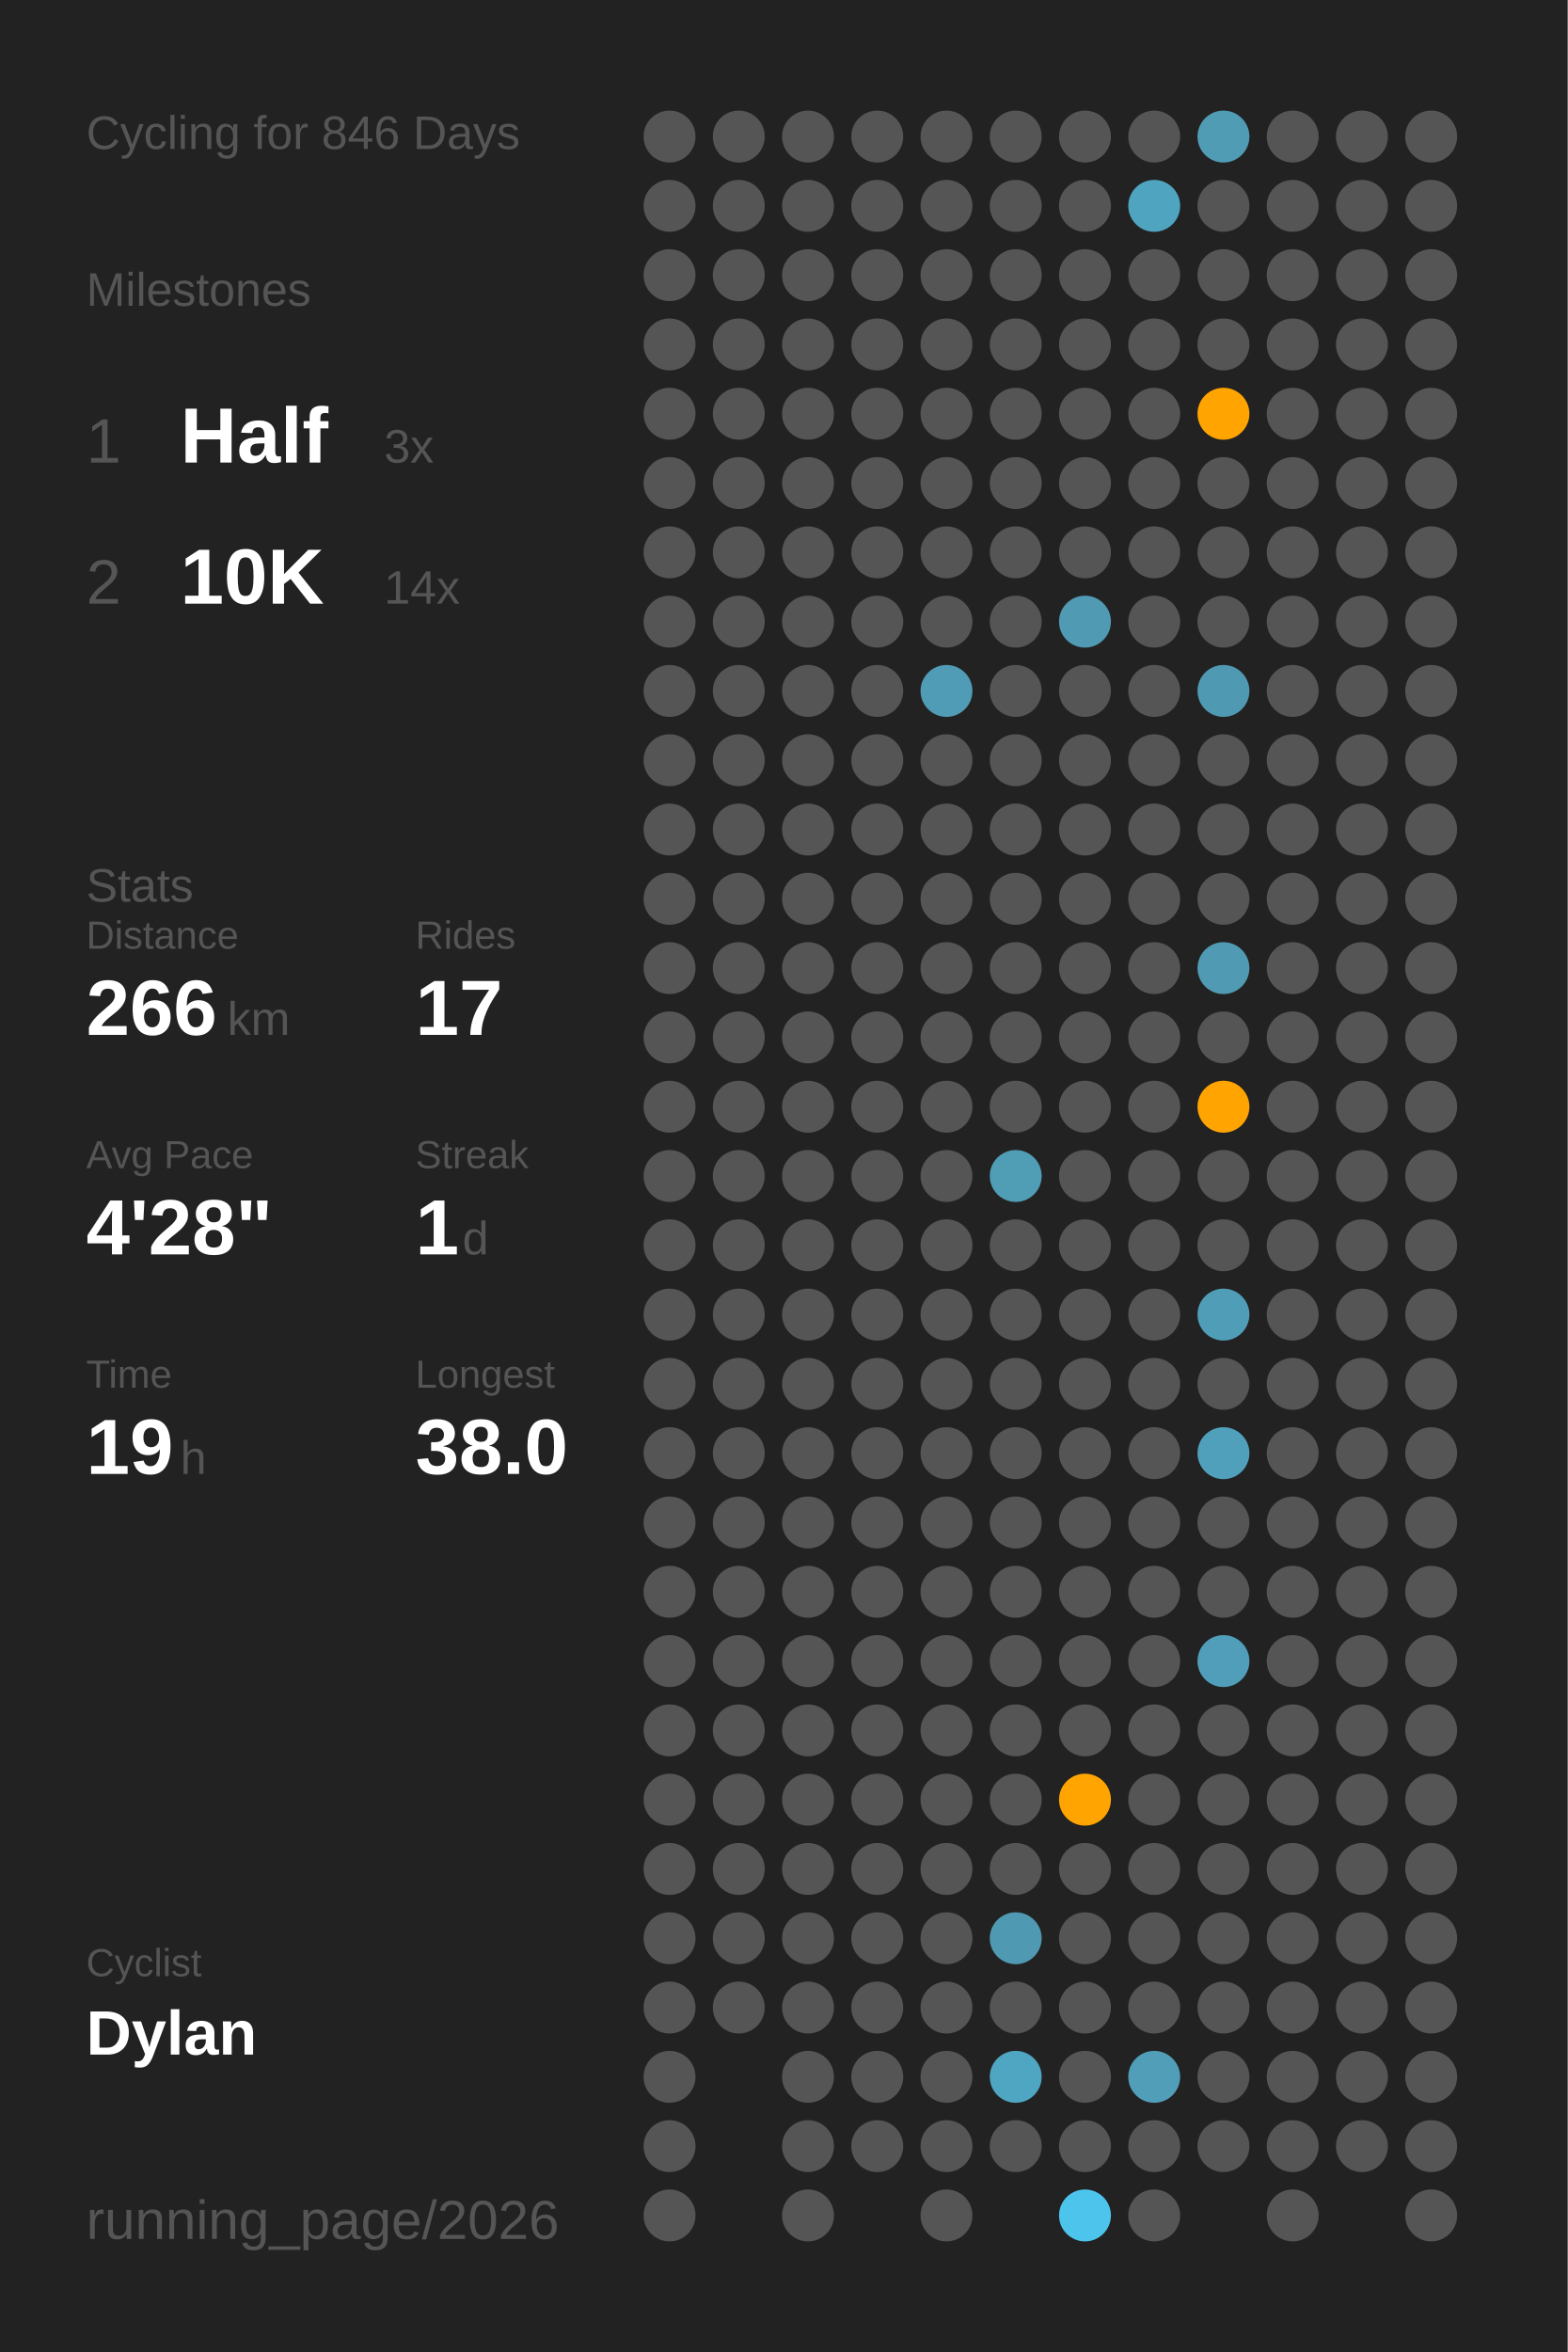
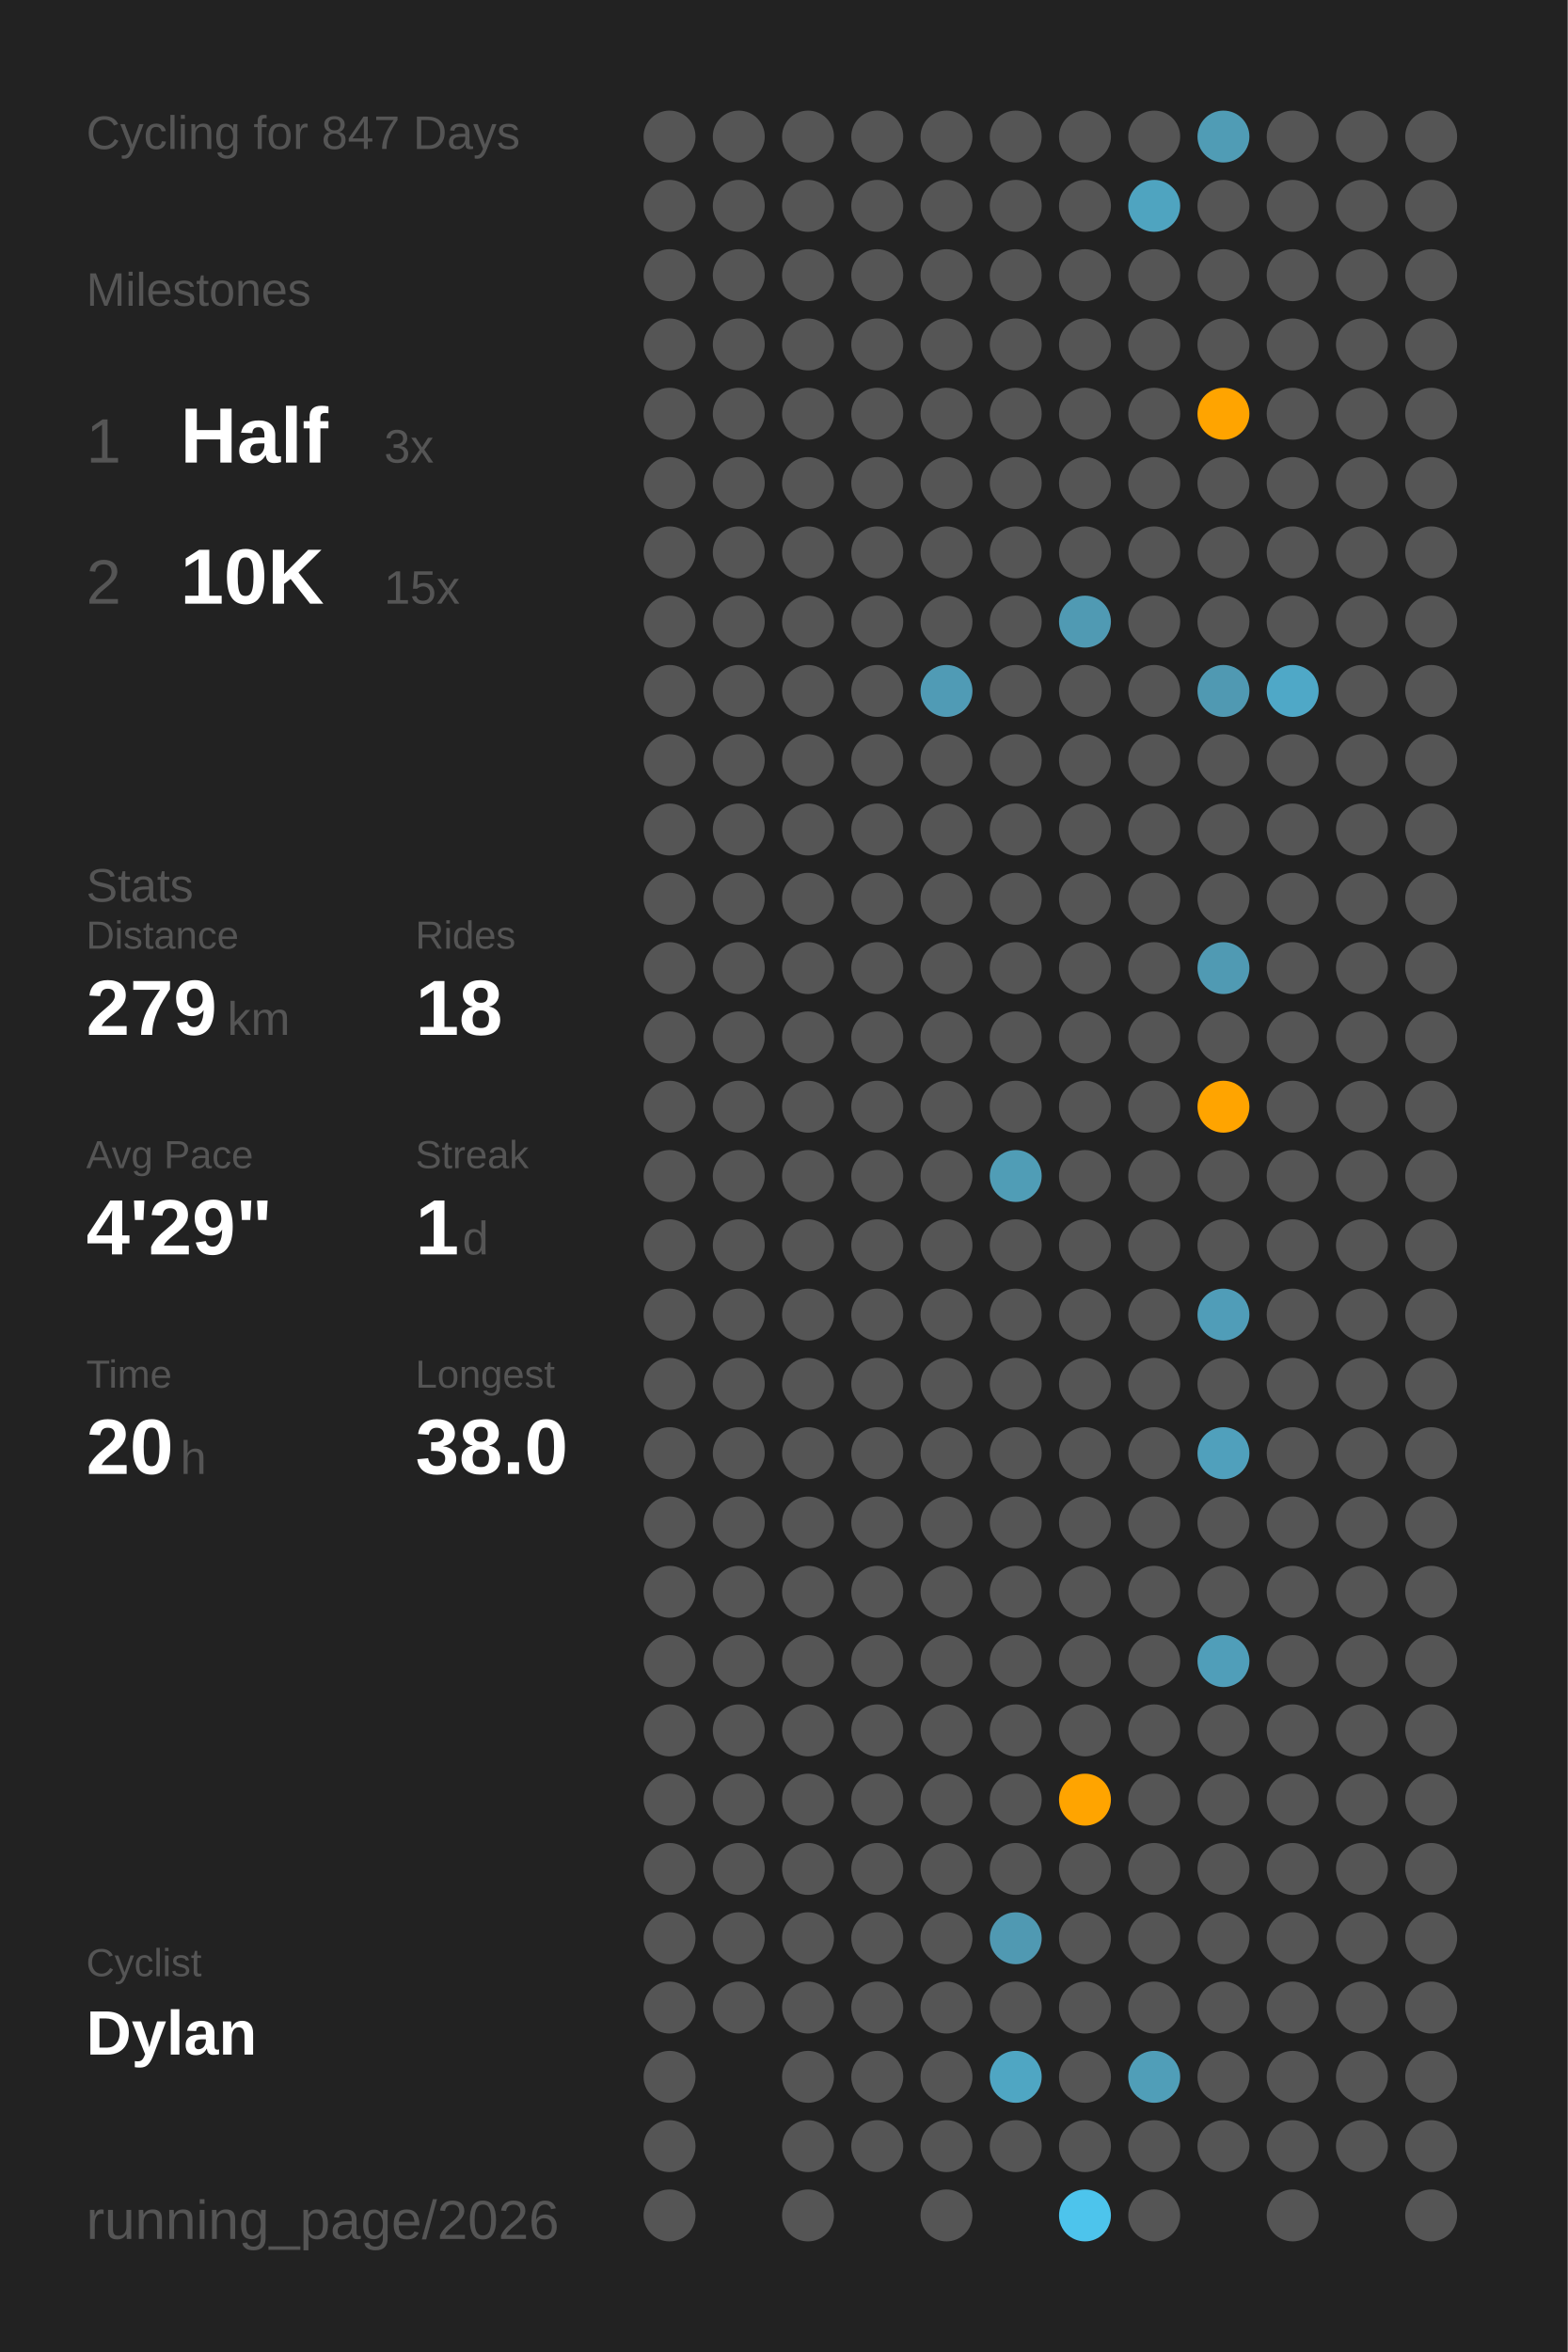
<svg xmlns="http://www.w3.org/2000/svg" baseProfile="full" class="activity-poster" data-activity-mode="cycling" data-poster-role="poster" data-poster-type="year_summary" height="300mm" version="1.1" viewBox="0,0,200,300" width="200mm">
  <defs />
  <rect class="poster-background" data-poster-role="background" fill="#222222" height="300" stroke="none" width="200" x="0" y="0" />
-   <text fill="#555555" style="font-size:6px; font-family:Arial;" x="11" y="19">Cycling for 846 Days</text>
+   <text fill="#555555" style="font-size:6px; font-family:Arial;" x="11" y="19">Cycling for 847 Days</text>
  <text fill="#555555" style="font-size:6px; font-family:Arial;" x="11" y="39">Milestones</text>
  <text fill="#555555" style="font-size:8px; font-family:Arial;" x="11" y="59">1</text>
  <text fill="#FFFFFF" style="font-size:10px; font-family:Arial; font-weight:bold;" x="23" y="59">Half</text>
  <text fill="#555555" style="font-size:6px; font-family:Arial;" x="49" y="59">3x</text>
  <text fill="#555555" style="font-size:8px; font-family:Arial;" x="11" y="77">2</text>
  <text fill="#FFFFFF" style="font-size:10px; font-family:Arial; font-weight:bold;" x="23" y="77">10K</text>
-   <text fill="#555555" style="font-size:6px; font-family:Arial;" x="49" y="77">14x</text>
+   <text fill="#555555" style="font-size:6px; font-family:Arial;" x="49" y="77">15x</text>
  <text fill="#555555" style="font-size:6px; font-family:Arial;" x="11" y="115">Stats</text>
  <text fill="#555555" style="font-size:5px; font-family:Arial;" x="11" y="121">Distance</text>
-   <text fill="#FFFFFF" style="font-size:10px; font-family:Arial; font-weight:bold;" x="11" y="132">266</text>
+   <text fill="#FFFFFF" style="font-size:10px; font-family:Arial; font-weight:bold;" x="11" y="132">279</text>
  <text fill="#555555" style="font-size:6px; font-family:Arial;" x="29" y="132">km</text>
  <text fill="#555555" style="font-size:5px; font-family:Arial;" x="53" y="121">Rides</text>
-   <text fill="#FFFFFF" style="font-size:10px; font-family:Arial; font-weight:bold;" x="53" y="132">17</text>
+   <text fill="#FFFFFF" style="font-size:10px; font-family:Arial; font-weight:bold;" x="53" y="132">18</text>
  <text fill="#555555" style="font-size:5px; font-family:Arial;" x="11" y="149">Avg Pace</text>
-   <text fill="#FFFFFF" style="font-size:10px; font-family:Arial; font-weight:bold;" x="11" y="160">4'28"</text>
+   <text fill="#FFFFFF" style="font-size:10px; font-family:Arial; font-weight:bold;" x="11" y="160">4'29"</text>
  <text fill="#555555" style="font-size:5px; font-family:Arial;" x="53" y="149">Streak</text>
  <text fill="#FFFFFF" style="font-size:10px; font-family:Arial; font-weight:bold;" x="53" y="160">1</text>
  <text fill="#555555" style="font-size:6px; font-family:Arial;" x="59" y="160">d</text>
  <text fill="#555555" style="font-size:5px; font-family:Arial;" x="11" y="177">Time</text>
-   <text fill="#FFFFFF" style="font-size:10px; font-family:Arial; font-weight:bold;" x="11" y="188">19</text>
+   <text fill="#FFFFFF" style="font-size:10px; font-family:Arial; font-weight:bold;" x="11" y="188">20</text>
  <text fill="#555555" style="font-size:6px; font-family:Arial;" x="23" y="188">h</text>
  <text fill="#555555" style="font-size:5px; font-family:Arial;" x="53" y="177">Longest</text>
  <text fill="#FFFFFF" style="font-size:10px; font-family:Arial; font-weight:bold;" x="53" y="188">38.0</text>
  <text fill="#555555" style="font-size:5px; font-family:Arial;" x="11" y="252.065">Cyclist</text>
  <text fill="#FFFFFF" style="font-size:8px; font-family:Arial; font-weight:bold;" x="11" y="262.065">Dylan</text>
  <text fill="#555555" style="font-size:7px; font-family:Arial;" x="11" y="285.581">running_page/2026</text>
  <circle cx="85.417" cy="17.419" fill="#555555" r="3.312" />
  <circle cx="85.417" cy="26.258" fill="#555555" r="3.312" />
  <circle cx="85.417" cy="35.097" fill="#555555" r="3.312" />
  <circle cx="85.417" cy="43.935" fill="#555555" r="3.312" />
  <circle cx="85.417" cy="52.774" fill="#555555" r="3.312" />
  <circle cx="85.417" cy="61.613" fill="#555555" r="3.312" />
  <circle cx="85.417" cy="70.452" fill="#555555" r="3.312" />
  <circle cx="85.417" cy="79.29" fill="#555555" r="3.312" />
  <circle cx="85.417" cy="88.129" fill="#555555" r="3.312" />
  <circle cx="85.417" cy="96.968" fill="#555555" r="3.312" />
  <circle cx="85.417" cy="105.806" fill="#555555" r="3.312" />
  <circle cx="85.417" cy="114.645" fill="#555555" r="3.312" />
  <circle cx="85.417" cy="123.484" fill="#555555" r="3.312" />
  <circle cx="85.417" cy="132.323" fill="#555555" r="3.312" />
  <circle cx="85.417" cy="141.161" fill="#555555" r="3.312" />
  <circle cx="85.417" cy="150" fill="#555555" r="3.312" />
  <circle cx="85.417" cy="158.839" fill="#555555" r="3.312" />
  <circle cx="85.417" cy="167.677" fill="#555555" r="3.312" />
  <circle cx="85.417" cy="176.516" fill="#555555" r="3.312" />
  <circle cx="85.417" cy="185.355" fill="#555555" r="3.312" />
  <circle cx="85.417" cy="194.194" fill="#555555" r="3.312" />
  <circle cx="85.417" cy="203.032" fill="#555555" r="3.312" />
  <circle cx="85.417" cy="211.871" fill="#555555" r="3.312" />
  <circle cx="85.417" cy="220.71" fill="#555555" r="3.312" />
  <circle cx="85.417" cy="229.548" fill="#555555" r="3.312" />
  <circle cx="85.417" cy="238.387" fill="#555555" r="3.312" />
  <circle cx="85.417" cy="247.226" fill="#555555" r="3.312" />
  <circle cx="85.417" cy="256.065" fill="#555555" r="3.312" />
  <circle cx="85.417" cy="264.903" fill="#555555" r="3.312" />
  <circle cx="85.417" cy="273.742" fill="#555555" r="3.312" />
  <circle cx="85.417" cy="282.581" fill="#555555" r="3.312" />
  <circle cx="94.25" cy="17.419" fill="#555555" r="3.312" />
  <circle cx="94.25" cy="26.258" fill="#555555" r="3.312" />
  <circle cx="94.25" cy="35.097" fill="#555555" r="3.312" />
  <circle cx="94.25" cy="43.935" fill="#555555" r="3.312" />
  <circle cx="94.25" cy="52.774" fill="#555555" r="3.312" />
  <circle cx="94.25" cy="61.613" fill="#555555" r="3.312" />
  <circle cx="94.25" cy="70.452" fill="#555555" r="3.312" />
  <circle cx="94.25" cy="79.29" fill="#555555" r="3.312" />
  <circle cx="94.25" cy="88.129" fill="#555555" r="3.312" />
  <circle cx="94.25" cy="96.968" fill="#555555" r="3.312" />
  <circle cx="94.25" cy="105.806" fill="#555555" r="3.312" />
  <circle cx="94.25" cy="114.645" fill="#555555" r="3.312" />
  <circle cx="94.25" cy="123.484" fill="#555555" r="3.312" />
  <circle cx="94.25" cy="132.323" fill="#555555" r="3.312" />
  <circle cx="94.25" cy="141.161" fill="#555555" r="3.312" />
  <circle cx="94.25" cy="150" fill="#555555" r="3.312" />
  <circle cx="94.25" cy="158.839" fill="#555555" r="3.312" />
  <circle cx="94.25" cy="167.677" fill="#555555" r="3.312" />
  <circle cx="94.25" cy="176.516" fill="#555555" r="3.312" />
  <circle cx="94.25" cy="185.355" fill="#555555" r="3.312" />
  <circle cx="94.25" cy="194.194" fill="#555555" r="3.312" />
  <circle cx="94.25" cy="203.032" fill="#555555" r="3.312" />
  <circle cx="94.25" cy="211.871" fill="#555555" r="3.312" />
  <circle cx="94.25" cy="220.71" fill="#555555" r="3.312" />
  <circle cx="94.25" cy="229.548" fill="#555555" r="3.312" />
  <circle cx="94.25" cy="238.387" fill="#555555" r="3.312" />
  <circle cx="94.25" cy="247.226" fill="#555555" r="3.312" />
  <circle cx="94.25" cy="256.065" fill="#555555" r="3.312" />
  <circle cx="103.083" cy="17.419" fill="#555555" r="3.312" />
  <circle cx="103.083" cy="26.258" fill="#555555" r="3.312" />
  <circle cx="103.083" cy="35.097" fill="#555555" r="3.312" />
  <circle cx="103.083" cy="43.935" fill="#555555" r="3.312" />
  <circle cx="103.083" cy="52.774" fill="#555555" r="3.312" />
  <circle cx="103.083" cy="61.613" fill="#555555" r="3.312" />
  <circle cx="103.083" cy="70.452" fill="#555555" r="3.312" />
  <circle cx="103.083" cy="79.29" fill="#555555" r="3.312" />
  <circle cx="103.083" cy="88.129" fill="#555555" r="3.312" />
  <circle cx="103.083" cy="96.968" fill="#555555" r="3.312" />
  <circle cx="103.083" cy="105.806" fill="#555555" r="3.312" />
  <circle cx="103.083" cy="114.645" fill="#555555" r="3.312" />
  <circle cx="103.083" cy="123.484" fill="#555555" r="3.312" />
  <circle cx="103.083" cy="132.323" fill="#555555" r="3.312" />
  <circle cx="103.083" cy="141.161" fill="#555555" r="3.312" />
  <circle cx="103.083" cy="150" fill="#555555" r="3.312" />
  <circle cx="103.083" cy="158.839" fill="#555555" r="3.312" />
  <circle cx="103.083" cy="167.677" fill="#555555" r="3.312" />
  <circle cx="103.083" cy="176.516" fill="#555555" r="3.312" />
  <circle cx="103.083" cy="185.355" fill="#555555" r="3.312" />
  <circle cx="103.083" cy="194.194" fill="#555555" r="3.312" />
  <circle cx="103.083" cy="203.032" fill="#555555" r="3.312" />
  <circle cx="103.083" cy="211.871" fill="#555555" r="3.312" />
  <circle cx="103.083" cy="220.71" fill="#555555" r="3.312" />
  <circle cx="103.083" cy="229.548" fill="#555555" r="3.312" />
  <circle cx="103.083" cy="238.387" fill="#555555" r="3.312" />
  <circle cx="103.083" cy="247.226" fill="#555555" r="3.312" />
  <circle cx="103.083" cy="256.065" fill="#555555" r="3.312" />
  <circle cx="103.083" cy="264.903" fill="#555555" r="3.312" />
  <circle cx="103.083" cy="273.742" fill="#555555" r="3.312" />
  <circle cx="103.083" cy="282.581" fill="#555555" r="3.312" />
  <circle cx="111.917" cy="17.419" fill="#555555" r="3.312" />
  <circle cx="111.917" cy="26.258" fill="#555555" r="3.312" />
  <circle cx="111.917" cy="35.097" fill="#555555" r="3.312" />
  <circle cx="111.917" cy="43.935" fill="#555555" r="3.312" />
  <circle cx="111.917" cy="52.774" fill="#555555" r="3.312" />
  <circle cx="111.917" cy="61.613" fill="#555555" r="3.312" />
  <circle cx="111.917" cy="70.452" fill="#555555" r="3.312" />
  <circle cx="111.917" cy="79.29" fill="#555555" r="3.312" />
  <circle cx="111.917" cy="88.129" fill="#555555" r="3.312" />
  <circle cx="111.917" cy="96.968" fill="#555555" r="3.312" />
  <circle cx="111.917" cy="105.806" fill="#555555" r="3.312" />
  <circle cx="111.917" cy="114.645" fill="#555555" r="3.312" />
  <circle cx="111.917" cy="123.484" fill="#555555" r="3.312" />
  <circle cx="111.917" cy="132.323" fill="#555555" r="3.312" />
  <circle cx="111.917" cy="141.161" fill="#555555" r="3.312" />
  <circle cx="111.917" cy="150" fill="#555555" r="3.312" />
  <circle cx="111.917" cy="158.839" fill="#555555" r="3.312" />
  <circle cx="111.917" cy="167.677" fill="#555555" r="3.312" />
  <circle cx="111.917" cy="176.516" fill="#555555" r="3.312" />
  <circle cx="111.917" cy="185.355" fill="#555555" r="3.312" />
  <circle cx="111.917" cy="194.194" fill="#555555" r="3.312" />
  <circle cx="111.917" cy="203.032" fill="#555555" r="3.312" />
  <circle cx="111.917" cy="211.871" fill="#555555" r="3.312" />
  <circle cx="111.917" cy="220.71" fill="#555555" r="3.312" />
  <circle cx="111.917" cy="229.548" fill="#555555" r="3.312" />
  <circle cx="111.917" cy="238.387" fill="#555555" r="3.312" />
  <circle cx="111.917" cy="247.226" fill="#555555" r="3.312" />
  <circle cx="111.917" cy="256.065" fill="#555555" r="3.312" />
  <circle cx="111.917" cy="264.903" fill="#555555" r="3.312" />
  <circle cx="111.917" cy="273.742" fill="#555555" r="3.312" />
  <circle cx="120.75" cy="17.419" fill="#555555" r="3.312" />
  <circle cx="120.75" cy="26.258" fill="#555555" r="3.312" />
  <circle cx="120.75" cy="35.097" fill="#555555" r="3.312" />
  <circle cx="120.75" cy="43.935" fill="#555555" r="3.312" />
  <circle cx="120.75" cy="52.774" fill="#555555" r="3.312" />
  <circle cx="120.75" cy="61.613" fill="#555555" r="3.312" />
  <circle cx="120.75" cy="70.452" fill="#555555" r="3.312" />
  <circle cx="120.75" cy="79.29" fill="#555555" r="3.312" />
  <circle cx="120.75" cy="88.129" fill="#509bb5" r="3.312" />
  <circle cx="120.75" cy="96.968" fill="#555555" r="3.312" />
  <circle cx="120.75" cy="105.806" fill="#555555" r="3.312" />
  <circle cx="120.75" cy="114.645" fill="#555555" r="3.312" />
  <circle cx="120.75" cy="123.484" fill="#555555" r="3.312" />
  <circle cx="120.75" cy="132.323" fill="#555555" r="3.312" />
  <circle cx="120.75" cy="141.161" fill="#555555" r="3.312" />
  <circle cx="120.75" cy="150" fill="#555555" r="3.312" />
  <circle cx="120.75" cy="158.839" fill="#555555" r="3.312" />
  <circle cx="120.75" cy="167.677" fill="#555555" r="3.312" />
  <circle cx="120.75" cy="176.516" fill="#555555" r="3.312" />
  <circle cx="120.75" cy="185.355" fill="#555555" r="3.312" />
  <circle cx="120.75" cy="194.194" fill="#555555" r="3.312" />
  <circle cx="120.75" cy="203.032" fill="#555555" r="3.312" />
  <circle cx="120.75" cy="211.871" fill="#555555" r="3.312" />
  <circle cx="120.75" cy="220.71" fill="#555555" r="3.312" />
  <circle cx="120.75" cy="229.548" fill="#555555" r="3.312" />
  <circle cx="120.75" cy="238.387" fill="#555555" r="3.312" />
  <circle cx="120.75" cy="247.226" fill="#555555" r="3.312" />
  <circle cx="120.75" cy="256.065" fill="#555555" r="3.312" />
  <circle cx="120.75" cy="264.903" fill="#555555" r="3.312" />
  <circle cx="120.75" cy="273.742" fill="#555555" r="3.312" />
  <circle cx="120.75" cy="282.581" fill="#555555" r="3.312" />
  <circle cx="129.583" cy="17.419" fill="#555555" r="3.312" />
  <circle cx="129.583" cy="26.258" fill="#555555" r="3.312" />
  <circle cx="129.583" cy="35.097" fill="#555555" r="3.312" />
  <circle cx="129.583" cy="43.935" fill="#555555" r="3.312" />
  <circle cx="129.583" cy="52.774" fill="#555555" r="3.312" />
  <circle cx="129.583" cy="61.613" fill="#555555" r="3.312" />
  <circle cx="129.583" cy="70.452" fill="#555555" r="3.312" />
  <circle cx="129.583" cy="79.29" fill="#555555" r="3.312" />
  <circle cx="129.583" cy="88.129" fill="#555555" r="3.312" />
  <circle cx="129.583" cy="96.968" fill="#555555" r="3.312" />
  <circle cx="129.583" cy="105.806" fill="#555555" r="3.312" />
  <circle cx="129.583" cy="114.645" fill="#555555" r="3.312" />
  <circle cx="129.583" cy="123.484" fill="#555555" r="3.312" />
  <circle cx="129.583" cy="132.323" fill="#555555" r="3.312" />
  <circle cx="129.583" cy="141.161" fill="#555555" r="3.312" />
  <circle cx="129.583" cy="150" fill="#509db6" r="3.312" />
  <circle cx="129.583" cy="158.839" fill="#555555" r="3.312" />
  <circle cx="129.583" cy="167.677" fill="#555555" r="3.312" />
  <circle cx="129.583" cy="176.516" fill="#555555" r="3.312" />
  <circle cx="129.583" cy="185.355" fill="#555555" r="3.312" />
  <circle cx="129.583" cy="194.194" fill="#555555" r="3.312" />
  <circle cx="129.583" cy="203.032" fill="#555555" r="3.312" />
  <circle cx="129.583" cy="211.871" fill="#555555" r="3.312" />
  <circle cx="129.583" cy="220.71" fill="#555555" r="3.312" />
  <circle cx="129.583" cy="229.548" fill="#555555" r="3.312" />
  <circle cx="129.583" cy="238.387" fill="#555555" r="3.312" />
  <circle cx="129.583" cy="247.226" fill="#5099b2" r="3.312" />
  <circle cx="129.583" cy="256.065" fill="#555555" r="3.312" />
  <circle cx="129.583" cy="264.903" fill="#4fa6c3" r="3.312" />
  <circle cx="129.583" cy="273.742" fill="#555555" r="3.312" />
  <circle cx="138.417" cy="17.419" fill="#555555" r="3.312" />
  <circle cx="138.417" cy="26.258" fill="#555555" r="3.312" />
  <circle cx="138.417" cy="35.097" fill="#555555" r="3.312" />
  <circle cx="138.417" cy="43.935" fill="#555555" r="3.312" />
  <circle cx="138.417" cy="52.774" fill="#555555" r="3.312" />
  <circle cx="138.417" cy="61.613" fill="#555555" r="3.312" />
  <circle cx="138.417" cy="70.452" fill="#555555" r="3.312" />
  <circle cx="138.417" cy="79.29" fill="#509ab3" r="3.312" />
  <circle cx="138.417" cy="88.129" fill="#555555" r="3.312" />
  <circle cx="138.417" cy="96.968" fill="#555555" r="3.312" />
  <circle cx="138.417" cy="105.806" fill="#555555" r="3.312" />
  <circle cx="138.417" cy="114.645" fill="#555555" r="3.312" />
  <circle cx="138.417" cy="123.484" fill="#555555" r="3.312" />
  <circle cx="138.417" cy="132.323" fill="#555555" r="3.312" />
  <circle cx="138.417" cy="141.161" fill="#555555" r="3.312" />
  <circle cx="138.417" cy="150" fill="#555555" r="3.312" />
  <circle cx="138.417" cy="158.839" fill="#555555" r="3.312" />
  <circle cx="138.417" cy="167.677" fill="#555555" r="3.312" />
  <circle cx="138.417" cy="176.516" fill="#555555" r="3.312" />
  <circle cx="138.417" cy="185.355" fill="#555555" r="3.312" />
  <circle cx="138.417" cy="194.194" fill="#555555" r="3.312" />
  <circle cx="138.417" cy="203.032" fill="#555555" r="3.312" />
  <circle cx="138.417" cy="211.871" fill="#555555" r="3.312" />
  <circle cx="138.417" cy="220.71" fill="#555555" r="3.312" />
  <circle cx="138.417" cy="229.548" fill="#ffa400" r="3.312" />
  <circle cx="138.417" cy="238.387" fill="#555555" r="3.312" />
  <circle cx="138.417" cy="247.226" fill="#555555" r="3.312" />
  <circle cx="138.417" cy="256.065" fill="#555555" r="3.312" />
  <circle cx="138.417" cy="264.903" fill="#555555" r="3.312" />
  <circle cx="138.417" cy="273.742" fill="#555555" r="3.312" />
  <circle cx="138.417" cy="282.581" fill="#4dc4ec" r="3.312" />
  <circle cx="147.25" cy="17.419" fill="#555555" r="3.312" />
  <circle cx="147.25" cy="26.258" fill="#4fa4c0" r="3.312" />
  <circle cx="147.25" cy="35.097" fill="#555555" r="3.312" />
  <circle cx="147.25" cy="43.935" fill="#555555" r="3.312" />
  <circle cx="147.25" cy="52.774" fill="#555555" r="3.312" />
  <circle cx="147.25" cy="61.613" fill="#555555" r="3.312" />
  <circle cx="147.25" cy="70.452" fill="#555555" r="3.312" />
  <circle cx="147.25" cy="79.29" fill="#555555" r="3.312" />
  <circle cx="147.25" cy="88.129" fill="#555555" r="3.312" />
  <circle cx="147.25" cy="96.968" fill="#555555" r="3.312" />
  <circle cx="147.25" cy="105.806" fill="#555555" r="3.312" />
  <circle cx="147.25" cy="114.645" fill="#555555" r="3.312" />
  <circle cx="147.25" cy="123.484" fill="#555555" r="3.312" />
  <circle cx="147.25" cy="132.323" fill="#555555" r="3.312" />
  <circle cx="147.25" cy="141.161" fill="#555555" r="3.312" />
  <circle cx="147.25" cy="150" fill="#555555" r="3.312" />
  <circle cx="147.25" cy="158.839" fill="#555555" r="3.312" />
  <circle cx="147.25" cy="167.677" fill="#555555" r="3.312" />
  <circle cx="147.25" cy="176.516" fill="#555555" r="3.312" />
  <circle cx="147.25" cy="185.355" fill="#555555" r="3.312" />
  <circle cx="147.25" cy="194.194" fill="#555555" r="3.312" />
  <circle cx="147.25" cy="203.032" fill="#555555" r="3.312" />
  <circle cx="147.25" cy="211.871" fill="#555555" r="3.312" />
  <circle cx="147.25" cy="220.71" fill="#555555" r="3.312" />
  <circle cx="147.25" cy="229.548" fill="#555555" r="3.312" />
  <circle cx="147.25" cy="238.387" fill="#555555" r="3.312" />
  <circle cx="147.25" cy="247.226" fill="#555555" r="3.312" />
  <circle cx="147.25" cy="256.065" fill="#555555" r="3.312" />
  <circle cx="147.25" cy="264.903" fill="#509eb8" r="3.312" />
  <circle cx="147.25" cy="273.742" fill="#555555" r="3.312" />
  <circle cx="147.25" cy="282.581" fill="#555555" r="3.312" />
  <circle cx="156.083" cy="17.419" fill="#509cb5" r="3.312" />
  <circle cx="156.083" cy="26.258" fill="#555555" r="3.312" />
  <circle cx="156.083" cy="35.097" fill="#555555" r="3.312" />
  <circle cx="156.083" cy="43.935" fill="#555555" r="3.312" />
  <circle cx="156.083" cy="52.774" fill="#ffa400" r="3.312" />
  <circle cx="156.083" cy="61.613" fill="#555555" r="3.312" />
  <circle cx="156.083" cy="70.452" fill="#555555" r="3.312" />
  <circle cx="156.083" cy="79.29" fill="#555555" r="3.312" />
  <circle cx="156.083" cy="88.129" fill="#5099b2" r="3.312" />
  <circle cx="156.083" cy="96.968" fill="#555555" r="3.312" />
  <circle cx="156.083" cy="105.806" fill="#555555" r="3.312" />
  <circle cx="156.083" cy="114.645" fill="#555555" r="3.312" />
  <circle cx="156.083" cy="123.484" fill="#509ab3" r="3.312" />
  <circle cx="156.083" cy="132.323" fill="#555555" r="3.312" />
  <circle cx="156.083" cy="141.161" fill="#ffa400" r="3.312" />
  <circle cx="156.083" cy="150" fill="#555555" r="3.312" />
  <circle cx="156.083" cy="158.839" fill="#555555" r="3.312" />
  <circle cx="156.083" cy="167.677" fill="#509db8" r="3.312" />
  <circle cx="156.083" cy="176.516" fill="#555555" r="3.312" />
  <circle cx="156.083" cy="185.355" fill="#50a0bc" r="3.312" />
  <circle cx="156.083" cy="194.194" fill="#555555" r="3.312" />
  <circle cx="156.083" cy="203.032" fill="#555555" r="3.312" />
  <circle cx="156.083" cy="211.871" fill="#509eb9" r="3.312" />
  <circle cx="156.083" cy="220.71" fill="#555555" r="3.312" />
  <circle cx="156.083" cy="229.548" fill="#555555" r="3.312" />
  <circle cx="156.083" cy="238.387" fill="#555555" r="3.312" />
  <circle cx="156.083" cy="247.226" fill="#555555" r="3.312" />
  <circle cx="156.083" cy="256.065" fill="#555555" r="3.312" />
  <circle cx="156.083" cy="264.903" fill="#555555" r="3.312" />
  <circle cx="156.083" cy="273.742" fill="#555555" r="3.312" />
  <circle cx="164.917" cy="17.419" fill="#555555" r="3.312" />
  <circle cx="164.917" cy="26.258" fill="#555555" r="3.312" />
  <circle cx="164.917" cy="35.097" fill="#555555" r="3.312" />
  <circle cx="164.917" cy="43.935" fill="#555555" r="3.312" />
  <circle cx="164.917" cy="52.774" fill="#555555" r="3.312" />
  <circle cx="164.917" cy="61.613" fill="#555555" r="3.312" />
  <circle cx="164.917" cy="70.452" fill="#555555" r="3.312" />
  <circle cx="164.917" cy="79.29" fill="#555555" r="3.312" />
-   <circle cx="164.917" cy="88.129" fill="#555555" r="3.312" />
+   <circle cx="164.917" cy="88.129" fill="#4fa8c7" r="3.312" />
  <circle cx="164.917" cy="96.968" fill="#555555" r="3.312" />
  <circle cx="164.917" cy="105.806" fill="#555555" r="3.312" />
  <circle cx="164.917" cy="114.645" fill="#555555" r="3.312" />
  <circle cx="164.917" cy="123.484" fill="#555555" r="3.312" />
  <circle cx="164.917" cy="132.323" fill="#555555" r="3.312" />
  <circle cx="164.917" cy="141.161" fill="#555555" r="3.312" />
  <circle cx="164.917" cy="150" fill="#555555" r="3.312" />
  <circle cx="164.917" cy="158.839" fill="#555555" r="3.312" />
  <circle cx="164.917" cy="167.677" fill="#555555" r="3.312" />
  <circle cx="164.917" cy="176.516" fill="#555555" r="3.312" />
  <circle cx="164.917" cy="185.355" fill="#555555" r="3.312" />
  <circle cx="164.917" cy="194.194" fill="#555555" r="3.312" />
  <circle cx="164.917" cy="203.032" fill="#555555" r="3.312" />
  <circle cx="164.917" cy="211.871" fill="#555555" r="3.312" />
  <circle cx="164.917" cy="220.71" fill="#555555" r="3.312" />
  <circle cx="164.917" cy="229.548" fill="#555555" r="3.312" />
  <circle cx="164.917" cy="238.387" fill="#555555" r="3.312" />
  <circle cx="164.917" cy="247.226" fill="#555555" r="3.312" />
  <circle cx="164.917" cy="256.065" fill="#555555" r="3.312" />
  <circle cx="164.917" cy="264.903" fill="#555555" r="3.312" />
  <circle cx="164.917" cy="273.742" fill="#555555" r="3.312" />
  <circle cx="164.917" cy="282.581" fill="#555555" r="3.312" />
  <circle cx="173.75" cy="17.419" fill="#555555" r="3.312" />
  <circle cx="173.75" cy="26.258" fill="#555555" r="3.312" />
  <circle cx="173.75" cy="35.097" fill="#555555" r="3.312" />
  <circle cx="173.75" cy="43.935" fill="#555555" r="3.312" />
  <circle cx="173.75" cy="52.774" fill="#555555" r="3.312" />
  <circle cx="173.75" cy="61.613" fill="#555555" r="3.312" />
  <circle cx="173.75" cy="70.452" fill="#555555" r="3.312" />
  <circle cx="173.75" cy="79.29" fill="#555555" r="3.312" />
  <circle cx="173.75" cy="88.129" fill="#555555" r="3.312" />
  <circle cx="173.75" cy="96.968" fill="#555555" r="3.312" />
  <circle cx="173.75" cy="105.806" fill="#555555" r="3.312" />
  <circle cx="173.75" cy="114.645" fill="#555555" r="3.312" />
  <circle cx="173.75" cy="123.484" fill="#555555" r="3.312" />
  <circle cx="173.75" cy="132.323" fill="#555555" r="3.312" />
  <circle cx="173.75" cy="141.161" fill="#555555" r="3.312" />
  <circle cx="173.75" cy="150" fill="#555555" r="3.312" />
  <circle cx="173.75" cy="158.839" fill="#555555" r="3.312" />
  <circle cx="173.75" cy="167.677" fill="#555555" r="3.312" />
  <circle cx="173.75" cy="176.516" fill="#555555" r="3.312" />
  <circle cx="173.75" cy="185.355" fill="#555555" r="3.312" />
  <circle cx="173.75" cy="194.194" fill="#555555" r="3.312" />
  <circle cx="173.75" cy="203.032" fill="#555555" r="3.312" />
  <circle cx="173.75" cy="211.871" fill="#555555" r="3.312" />
  <circle cx="173.75" cy="220.71" fill="#555555" r="3.312" />
  <circle cx="173.75" cy="229.548" fill="#555555" r="3.312" />
  <circle cx="173.75" cy="238.387" fill="#555555" r="3.312" />
  <circle cx="173.75" cy="247.226" fill="#555555" r="3.312" />
  <circle cx="173.75" cy="256.065" fill="#555555" r="3.312" />
  <circle cx="173.75" cy="264.903" fill="#555555" r="3.312" />
  <circle cx="173.75" cy="273.742" fill="#555555" r="3.312" />
  <circle cx="182.583" cy="17.419" fill="#555555" r="3.312" />
  <circle cx="182.583" cy="26.258" fill="#555555" r="3.312" />
  <circle cx="182.583" cy="35.097" fill="#555555" r="3.312" />
  <circle cx="182.583" cy="43.935" fill="#555555" r="3.312" />
  <circle cx="182.583" cy="52.774" fill="#555555" r="3.312" />
  <circle cx="182.583" cy="61.613" fill="#555555" r="3.312" />
  <circle cx="182.583" cy="70.452" fill="#555555" r="3.312" />
  <circle cx="182.583" cy="79.29" fill="#555555" r="3.312" />
  <circle cx="182.583" cy="88.129" fill="#555555" r="3.312" />
  <circle cx="182.583" cy="96.968" fill="#555555" r="3.312" />
  <circle cx="182.583" cy="105.806" fill="#555555" r="3.312" />
  <circle cx="182.583" cy="114.645" fill="#555555" r="3.312" />
  <circle cx="182.583" cy="123.484" fill="#555555" r="3.312" />
  <circle cx="182.583" cy="132.323" fill="#555555" r="3.312" />
  <circle cx="182.583" cy="141.161" fill="#555555" r="3.312" />
  <circle cx="182.583" cy="150" fill="#555555" r="3.312" />
  <circle cx="182.583" cy="158.839" fill="#555555" r="3.312" />
  <circle cx="182.583" cy="167.677" fill="#555555" r="3.312" />
  <circle cx="182.583" cy="176.516" fill="#555555" r="3.312" />
  <circle cx="182.583" cy="185.355" fill="#555555" r="3.312" />
  <circle cx="182.583" cy="194.194" fill="#555555" r="3.312" />
  <circle cx="182.583" cy="203.032" fill="#555555" r="3.312" />
  <circle cx="182.583" cy="211.871" fill="#555555" r="3.312" />
  <circle cx="182.583" cy="220.71" fill="#555555" r="3.312" />
  <circle cx="182.583" cy="229.548" fill="#555555" r="3.312" />
  <circle cx="182.583" cy="238.387" fill="#555555" r="3.312" />
  <circle cx="182.583" cy="247.226" fill="#555555" r="3.312" />
  <circle cx="182.583" cy="256.065" fill="#555555" r="3.312" />
  <circle cx="182.583" cy="264.903" fill="#555555" r="3.312" />
  <circle cx="182.583" cy="273.742" fill="#555555" r="3.312" />
  <circle cx="182.583" cy="282.581" fill="#555555" r="3.312" />
</svg>
